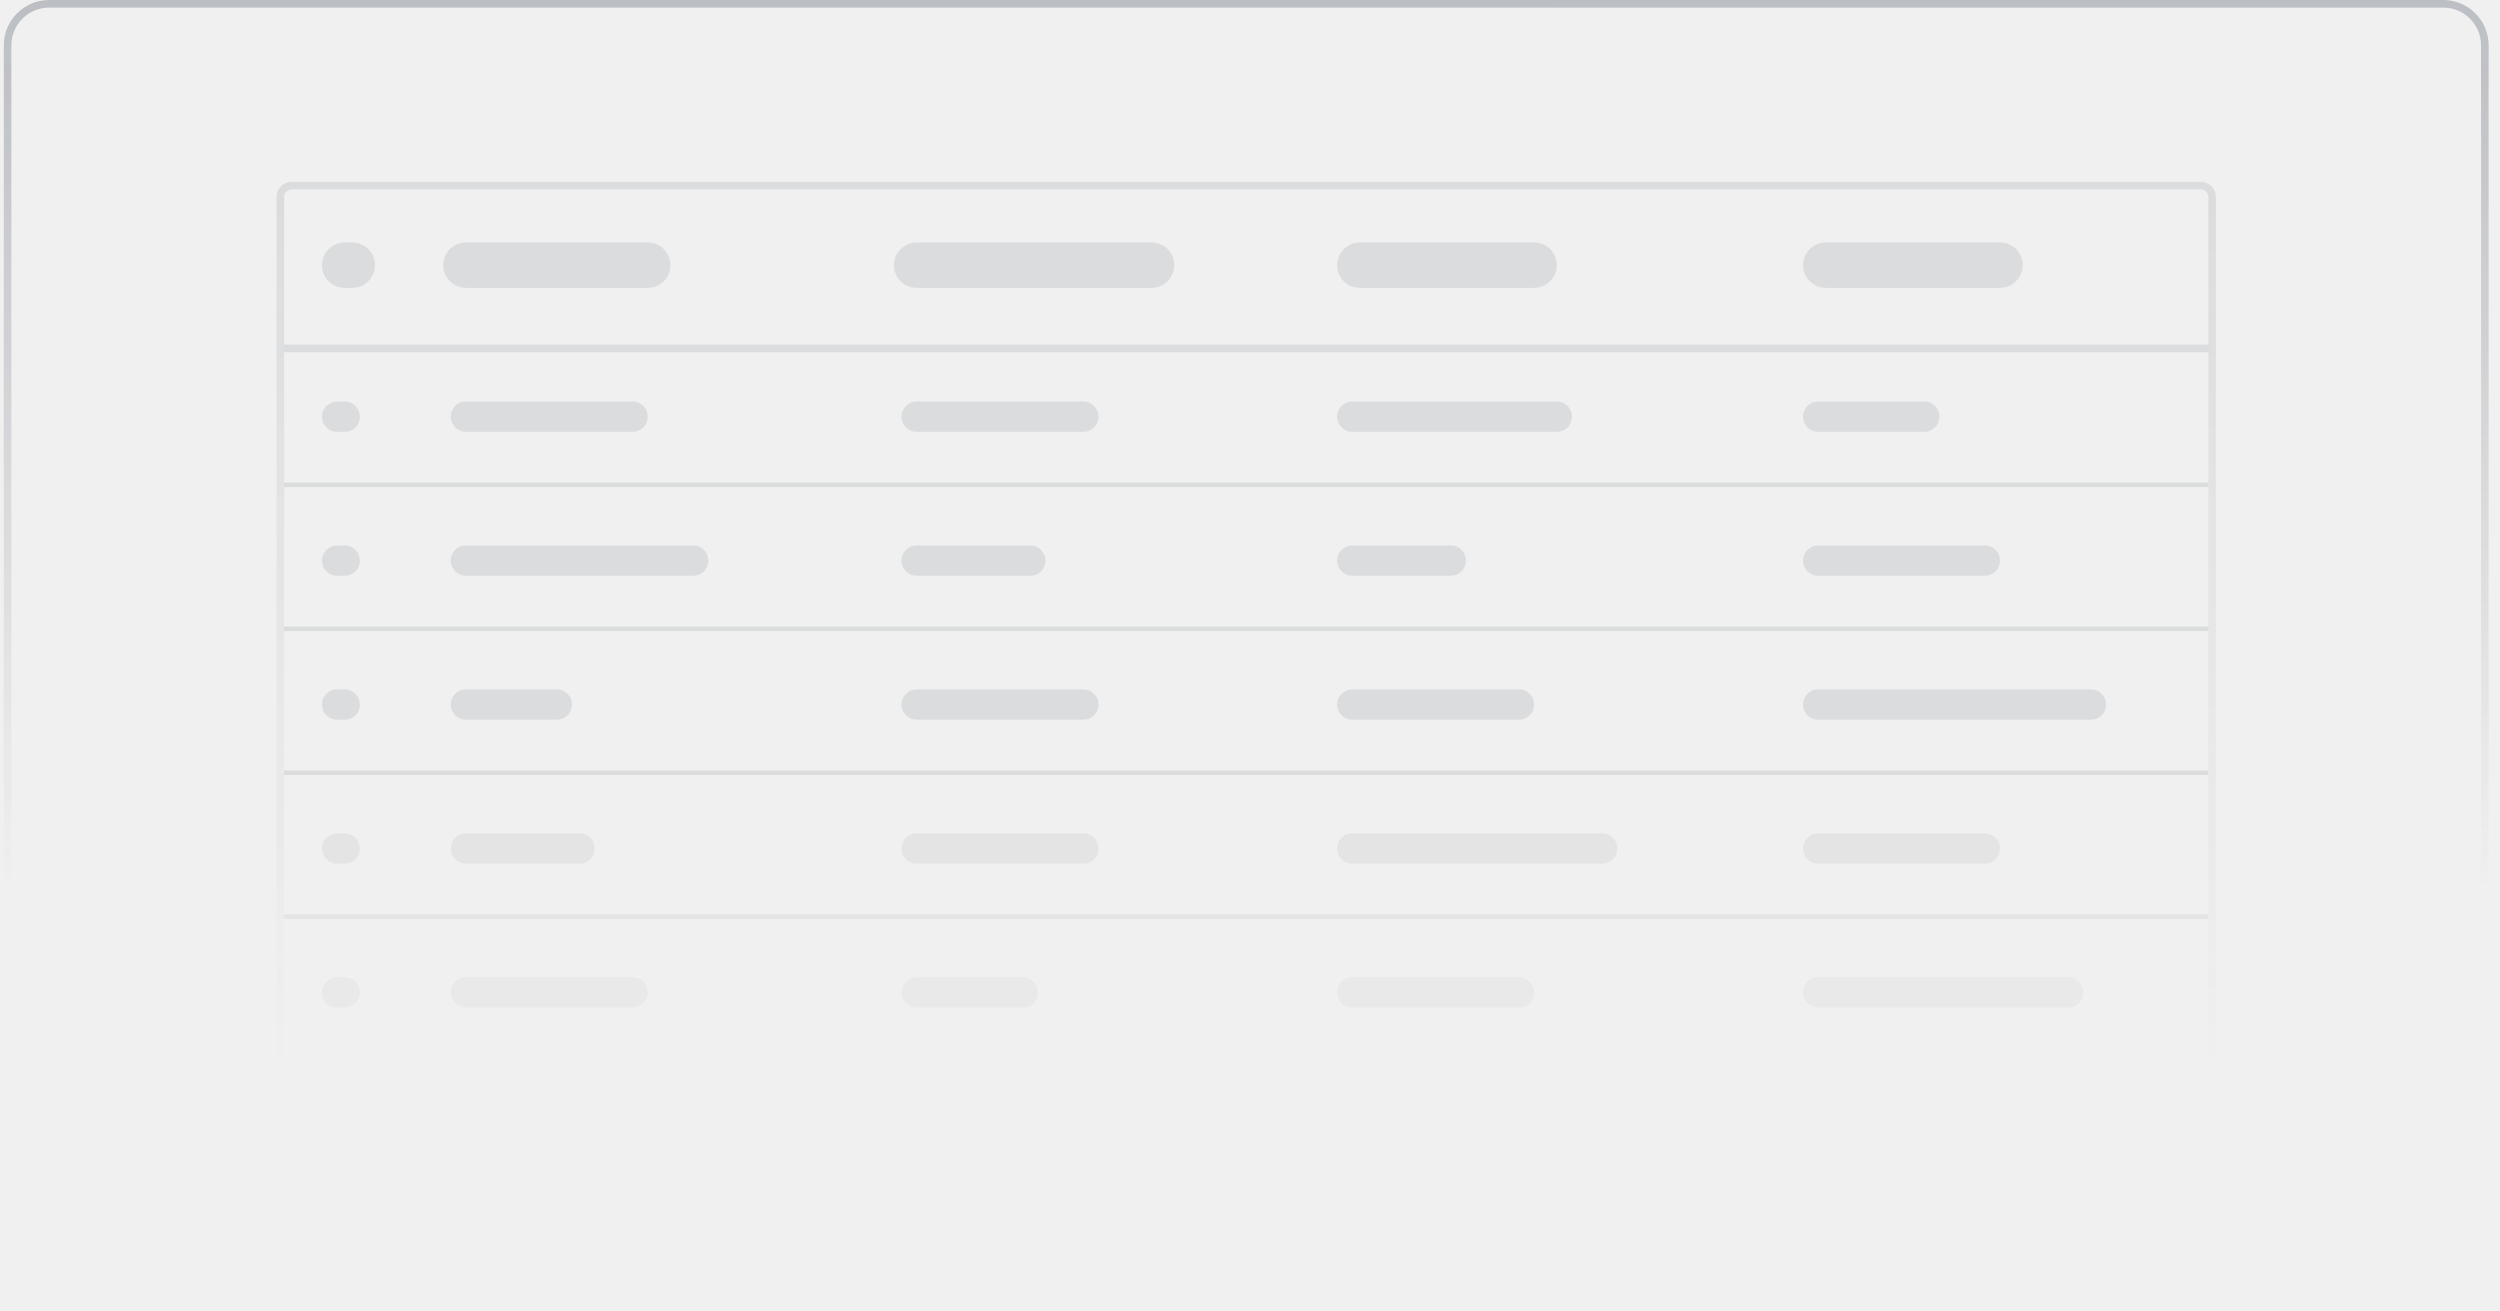
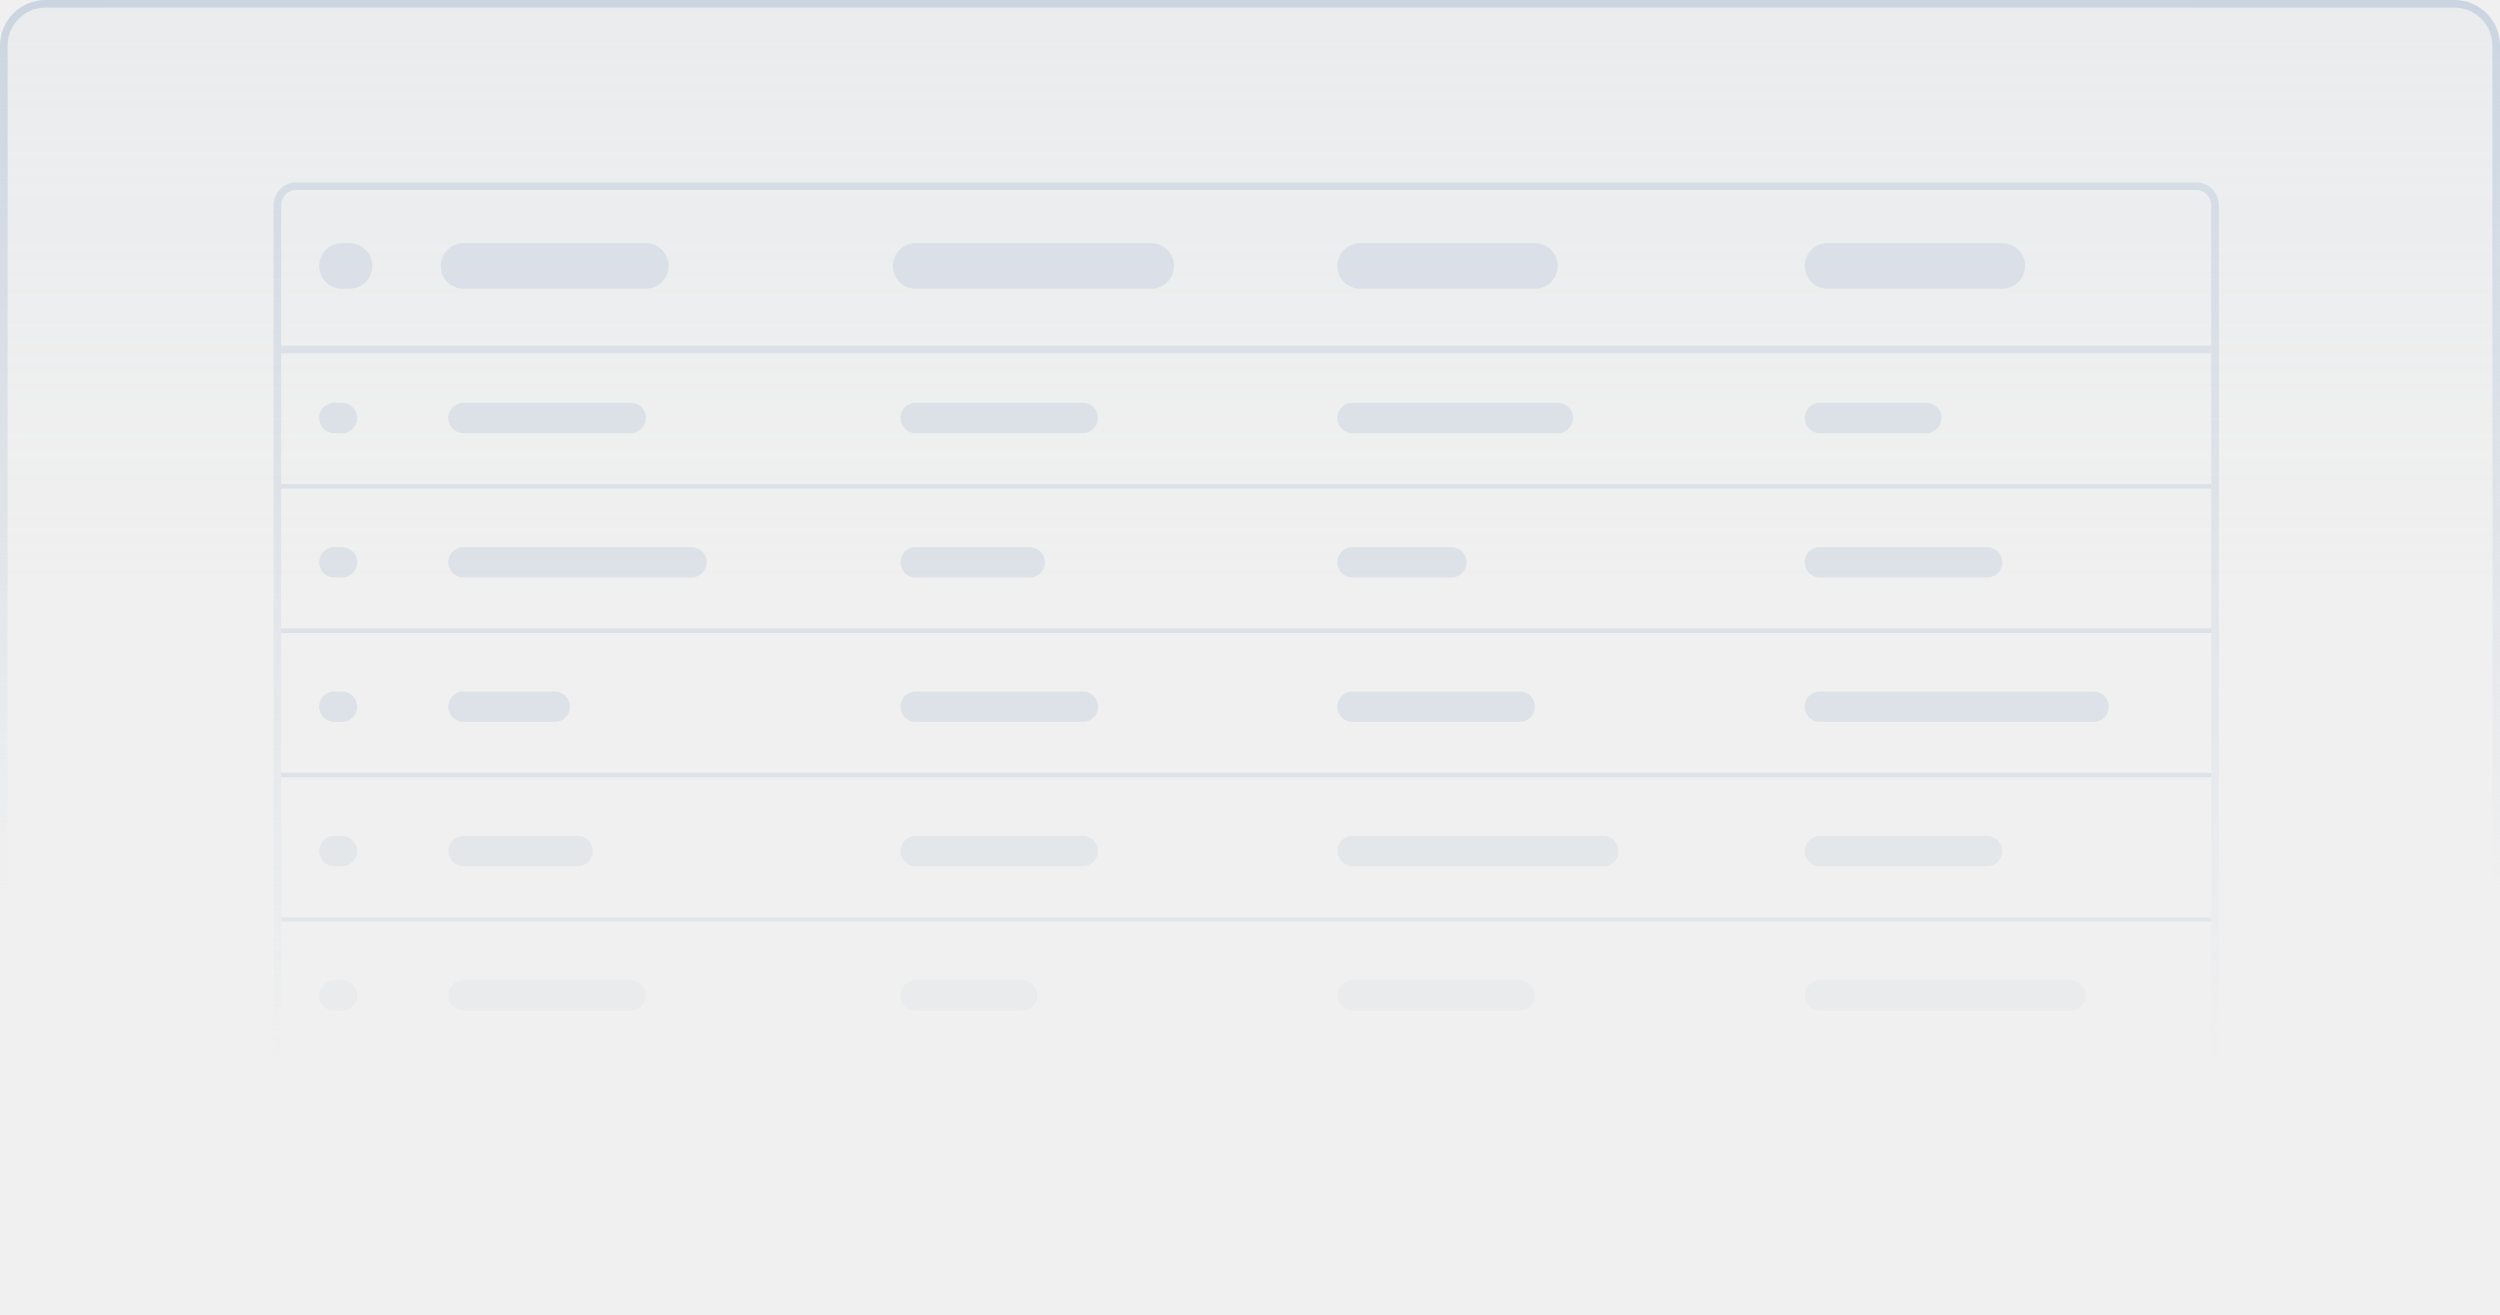
- <svg xmlns="http://www.w3.org/2000/svg" width="330" height="173" viewBox="0 0 330 173" fill="none">
-   <g clip-path="url(#clip0_889_19380)">
-     <rect x="1" y="0.5" width="327" height="172" rx="5.5" stroke="url(#paint0_linear_889_19380)" stroke-opacity="0.25" />
-     <g clip-path="url(#clip1_889_19380)">
-       <line x1="45.5" y1="35" x2="46.5" y2="35" stroke="#1E293B" stroke-opacity="0.1" stroke-width="6" stroke-linecap="round" />
-       <line x1="61.5" y1="35" x2="85.5" y2="35" stroke="#1E293B" stroke-opacity="0.1" stroke-width="6" stroke-linecap="round" />
-       <line x1="121" y1="35" x2="152" y2="35" stroke="#1E293B" stroke-opacity="0.1" stroke-width="6" stroke-linecap="round" />
-       <line x1="179.5" y1="35" x2="202.5" y2="35" stroke="#1E293B" stroke-opacity="0.1" stroke-width="6" stroke-linecap="round" />
-       <line x1="241" y1="35" x2="264" y2="35" stroke="#1E293B" stroke-opacity="0.1" stroke-width="6" stroke-linecap="round" />
+ <svg xmlns="http://www.w3.org/2000/svg" width="329" height="173" viewBox="0 0 329 173" fill="none">
+   <g clip-path="url(#clip0_993_2931)">
+     <rect x="0.5" y="0.5" width="328" height="172" rx="5.5" fill="url(#paint0_linear_993_2931)" fill-opacity="0.15" stroke="url(#paint1_linear_993_2931)" />
+     <g clip-path="url(#clip1_993_2931)">
+       <line x1="45" y1="35" x2="46" y2="35" stroke="#CBD5E1" stroke-opacity="0.55" stroke-width="6" stroke-linecap="round" />
+       <line x1="61" y1="35" x2="85" y2="35" stroke="#CBD5E1" stroke-opacity="0.55" stroke-width="6" stroke-linecap="round" />
+       <line x1="120.5" y1="35" x2="151.5" y2="35" stroke="#CBD5E1" stroke-opacity="0.55" stroke-width="6" stroke-linecap="round" />
+       <line x1="179" y1="35" x2="202" y2="35" stroke="#CBD5E1" stroke-opacity="0.55" stroke-width="6" stroke-linecap="round" />
+       <line x1="240.5" y1="35" x2="263.5" y2="35" stroke="#CBD5E1" stroke-opacity="0.55" stroke-width="6" stroke-linecap="round" />
    </g>
-     <path d="M37.5 25H291.5H37.5ZM291.5 46.5H37.5V45.5H291.5V46.5ZM37.5 46V25V46ZM291.5 25V46V25Z" fill="#1E293B" fill-opacity="0.1" mask="url(#path-4-inside-1_889_19380)" />
-     <g clip-path="url(#clip2_889_19380)">
-       <line x1="44.5" y1="55" x2="45.5" y2="55" stroke="#1E293B" stroke-opacity="0.1" stroke-width="4" stroke-linecap="round" />
-       <line x1="61.5" y1="55" x2="83.5" y2="55" stroke="#1E293B" stroke-opacity="0.1" stroke-width="4" stroke-linecap="round" />
-       <line x1="121" y1="55" x2="143" y2="55" stroke="#1E293B" stroke-opacity="0.1" stroke-width="4" stroke-linecap="round" />
-       <line x1="178.5" y1="55" x2="205.5" y2="55" stroke="#1E293B" stroke-opacity="0.1" stroke-width="4" stroke-linecap="round" />
-       <line x1="240" y1="55" x2="254" y2="55" stroke="#1E293B" stroke-opacity="0.1" stroke-width="4" stroke-linecap="round" />
+     <path d="M37 25H291H37ZM291 46.5H37V45.5H291V46.5ZM37 46V25V46ZM291 25V46V25Z" fill="#CBD5E1" fill-opacity="0.5" mask="url(#path-5-inside-1_993_2931)" />
+     <g clip-path="url(#clip2_993_2931)">
+       <line x1="44" y1="55" x2="45" y2="55" stroke="#CBD5E1" stroke-opacity="0.5" stroke-width="4" stroke-linecap="round" />
+       <line x1="61" y1="55" x2="83" y2="55" stroke="#CBD5E1" stroke-opacity="0.5" stroke-width="4" stroke-linecap="round" />
+       <line x1="120.5" y1="55" x2="142.5" y2="55" stroke="#CBD5E1" stroke-opacity="0.5" stroke-width="4" stroke-linecap="round" />
+       <line x1="178" y1="55" x2="205" y2="55" stroke="#CBD5E1" stroke-opacity="0.5" stroke-width="4" stroke-linecap="round" />
+       <line x1="239.5" y1="55" x2="253.5" y2="55" stroke="#CBD5E1" stroke-opacity="0.5" stroke-width="4" stroke-linecap="round" />
    </g>
-     <path d="M291.5 63.7H37.5V64.3H291.5V63.7Z" fill="#1E293B" fill-opacity="0.1" mask="url(#path-11-inside-2_889_19380)" />
-     <g clip-path="url(#clip3_889_19380)">
-       <line x1="44.5" y1="74" x2="45.5" y2="74" stroke="#1E293B" stroke-opacity="0.1" stroke-width="4" stroke-linecap="round" />
-       <line x1="61.5" y1="74" x2="91.5" y2="74" stroke="#1E293B" stroke-opacity="0.1" stroke-width="4" stroke-linecap="round" />
-       <line x1="121" y1="74" x2="136" y2="74" stroke="#1E293B" stroke-opacity="0.1" stroke-width="4" stroke-linecap="round" />
-       <line x1="178.5" y1="74" x2="191.5" y2="74" stroke="#1E293B" stroke-opacity="0.1" stroke-width="4" stroke-linecap="round" />
-       <line x1="240" y1="74" x2="262" y2="74" stroke="#1E293B" stroke-opacity="0.1" stroke-width="4" stroke-linecap="round" />
+     <path d="M291 63.7H37V64.3H291V63.7Z" fill="#CBD5E1" fill-opacity="0.5" mask="url(#path-12-inside-2_993_2931)" />
+     <g clip-path="url(#clip3_993_2931)">
+       <line x1="44" y1="74" x2="45" y2="74" stroke="#CBD5E1" stroke-opacity="0.5" stroke-width="4" stroke-linecap="round" />
+       <line x1="61" y1="74" x2="91" y2="74" stroke="#CBD5E1" stroke-opacity="0.5" stroke-width="4" stroke-linecap="round" />
+       <line x1="120.5" y1="74" x2="135.5" y2="74" stroke="#CBD5E1" stroke-opacity="0.5" stroke-width="4" stroke-linecap="round" />
+       <line x1="178" y1="74" x2="191" y2="74" stroke="#CBD5E1" stroke-opacity="0.5" stroke-width="4" stroke-linecap="round" />
+       <line x1="239.5" y1="74" x2="261.5" y2="74" stroke="#CBD5E1" stroke-opacity="0.5" stroke-width="4" stroke-linecap="round" />
    </g>
-     <path d="M291.5 82.7H37.5V83.3H291.5V82.7Z" fill="#1E293B" fill-opacity="0.1" mask="url(#path-18-inside-3_889_19380)" />
-     <g clip-path="url(#clip4_889_19380)">
-       <line x1="44.5" y1="93" x2="45.5" y2="93" stroke="#1E293B" stroke-opacity="0.1" stroke-width="4" stroke-linecap="round" />
-       <line x1="61.5" y1="93" x2="73.5" y2="93" stroke="#1E293B" stroke-opacity="0.1" stroke-width="4" stroke-linecap="round" />
-       <line x1="121" y1="93" x2="143" y2="93" stroke="#1E293B" stroke-opacity="0.1" stroke-width="4" stroke-linecap="round" />
-       <line x1="178.5" y1="93" x2="200.5" y2="93" stroke="#1E293B" stroke-opacity="0.1" stroke-width="4" stroke-linecap="round" />
-       <line x1="240" y1="93" x2="276" y2="93" stroke="#1E293B" stroke-opacity="0.1" stroke-width="4" stroke-linecap="round" />
+     <path d="M291 82.7H37V83.3H291V82.7Z" fill="#CBD5E1" fill-opacity="0.5" mask="url(#path-19-inside-3_993_2931)" />
+     <g clip-path="url(#clip4_993_2931)">
+       <line x1="44" y1="93" x2="45" y2="93" stroke="#CBD5E1" stroke-opacity="0.5" stroke-width="4" stroke-linecap="round" />
+       <line x1="61" y1="93" x2="73" y2="93" stroke="#CBD5E1" stroke-opacity="0.5" stroke-width="4" stroke-linecap="round" />
+       <line x1="120.5" y1="93" x2="142.5" y2="93" stroke="#CBD5E1" stroke-opacity="0.5" stroke-width="4" stroke-linecap="round" />
+       <line x1="178" y1="93" x2="200" y2="93" stroke="#CBD5E1" stroke-opacity="0.5" stroke-width="4" stroke-linecap="round" />
+       <line x1="239.5" y1="93" x2="275.5" y2="93" stroke="#CBD5E1" stroke-opacity="0.5" stroke-width="4" stroke-linecap="round" />
    </g>
-     <path d="M291.5 101.7H37.5V102.3H291.5V101.7Z" fill="#1E293B" fill-opacity="0.1" mask="url(#path-25-inside-4_889_19380)" />
+     <path d="M291 101.7H37V102.3H291V101.7Z" fill="#CBD5E1" fill-opacity="0.5" mask="url(#path-26-inside-4_993_2931)" />
    <g opacity="0.59">
-       <g clip-path="url(#clip5_889_19380)">
-         <line x1="44.5" y1="112" x2="45.5" y2="112" stroke="#1E293B" stroke-opacity="0.1" stroke-width="4" stroke-linecap="round" />
-         <line x1="61.5" y1="112" x2="76.5" y2="112" stroke="#1E293B" stroke-opacity="0.1" stroke-width="4" stroke-linecap="round" />
-         <line x1="121" y1="112" x2="143" y2="112" stroke="#1E293B" stroke-opacity="0.1" stroke-width="4" stroke-linecap="round" />
-         <line x1="178.5" y1="112" x2="211.5" y2="112" stroke="#1E293B" stroke-opacity="0.1" stroke-width="4" stroke-linecap="round" />
-         <line x1="240" y1="112" x2="262" y2="112" stroke="#1E293B" stroke-opacity="0.1" stroke-width="4" stroke-linecap="round" />
+       <g clip-path="url(#clip5_993_2931)">
+         <line x1="44" y1="112" x2="45" y2="112" stroke="#CBD5E1" stroke-opacity="0.5" stroke-width="4" stroke-linecap="round" />
+         <line x1="61" y1="112" x2="76" y2="112" stroke="#CBD5E1" stroke-opacity="0.5" stroke-width="4" stroke-linecap="round" />
+         <line x1="120.5" y1="112" x2="142.5" y2="112" stroke="#CBD5E1" stroke-opacity="0.5" stroke-width="4" stroke-linecap="round" />
+         <line x1="178" y1="112" x2="211" y2="112" stroke="#CBD5E1" stroke-opacity="0.5" stroke-width="4" stroke-linecap="round" />
+         <line x1="239.5" y1="112" x2="261.5" y2="112" stroke="#CBD5E1" stroke-opacity="0.5" stroke-width="4" stroke-linecap="round" />
      </g>
-       <path d="M291.5 120.7H37.5V121.3H291.5V120.7Z" fill="#1E293B" fill-opacity="0.1" mask="url(#path-32-inside-5_889_19380)" />
+       <path d="M291 120.7H37V121.3H291V120.7Z" fill="#CBD5E1" fill-opacity="0.5" mask="url(#path-33-inside-5_993_2931)" />
    </g>
-     <g opacity="0.35" clip-path="url(#clip6_889_19380)">
-       <line x1="44.5" y1="131" x2="45.5" y2="131" stroke="#1E293B" stroke-opacity="0.1" stroke-width="4" stroke-linecap="round" />
-       <line x1="61.5" y1="131" x2="83.5" y2="131" stroke="#1E293B" stroke-opacity="0.1" stroke-width="4" stroke-linecap="round" />
-       <line x1="121" y1="131" x2="135" y2="131" stroke="#1E293B" stroke-opacity="0.1" stroke-width="4" stroke-linecap="round" />
-       <line x1="178.5" y1="131" x2="200.5" y2="131" stroke="#1E293B" stroke-opacity="0.1" stroke-width="4" stroke-linecap="round" />
-       <line x1="240" y1="131" x2="273" y2="131" stroke="#1E293B" stroke-opacity="0.1" stroke-width="4" stroke-linecap="round" />
+     <g opacity="0.35" clip-path="url(#clip6_993_2931)">
+       <line x1="44" y1="131" x2="45" y2="131" stroke="#CBD5E1" stroke-opacity="0.5" stroke-width="4" stroke-linecap="round" />
+       <line x1="61" y1="131" x2="83" y2="131" stroke="#CBD5E1" stroke-opacity="0.5" stroke-width="4" stroke-linecap="round" />
+       <line x1="120.5" y1="131" x2="134.5" y2="131" stroke="#CBD5E1" stroke-opacity="0.5" stroke-width="4" stroke-linecap="round" />
+       <line x1="178" y1="131" x2="200" y2="131" stroke="#CBD5E1" stroke-opacity="0.5" stroke-width="4" stroke-linecap="round" />
+       <line x1="239.5" y1="131" x2="272.5" y2="131" stroke="#CBD5E1" stroke-opacity="0.5" stroke-width="4" stroke-linecap="round" />
    </g>
-     <rect x="37" y="24.5" width="255" height="117" rx="1.5" stroke="url(#paint1_linear_889_19380)" stroke-opacity="0.1" />
+     <rect x="36.5" y="24.5" width="255" height="117" rx="2.5" stroke="url(#paint2_linear_993_2931)" stroke-opacity="0.7" />
  </g>
  <defs>
-     <linearGradient id="paint0_linear_889_19380" x1="164.5" y1="-1.02658e-07" x2="164.52" y2="117.577" gradientUnits="userSpaceOnUse">
-       <stop stop-color="#1E293B" />
-       <stop offset="1" stop-color="#1E293B" stop-opacity="0" />
+     <linearGradient id="paint0_linear_993_2931" x1="164.5" y1="0" x2="164.5" y2="78.709" gradientUnits="userSpaceOnUse">
+       <stop stop-color="#CBD5E1" />
+       <stop offset="1" stop-color="#CBD5E1" stop-opacity="0" />
    </linearGradient>
-     <linearGradient id="paint1_linear_889_19380" x1="164.5" y1="24" x2="164.5" y2="142" gradientUnits="userSpaceOnUse">
-       <stop stop-color="#1E293B" />
-       <stop offset="1" stop-color="#1E293B" stop-opacity="0" />
+     <linearGradient id="paint1_linear_993_2931" x1="164.5" y1="-1.02658e-07" x2="164.52" y2="117.577" gradientUnits="userSpaceOnUse">
+       <stop stop-color="#CBD5E1" />
+       <stop offset="1" stop-color="#CBD5E1" stop-opacity="0" />
    </linearGradient>
-     <clipPath id="clip0_889_19380">
-       <rect width="329" height="173" fill="white" transform="translate(0.5)" />
+     <linearGradient id="paint2_linear_993_2931" x1="164" y1="24" x2="164" y2="142" gradientUnits="userSpaceOnUse">
+       <stop stop-color="#CBD5E1" />
+       <stop offset="1" stop-color="#CBD5E1" stop-opacity="0" />
+     </linearGradient>
+     <clipPath id="clip0_993_2931">
+       <rect width="329" height="173" fill="white" />
    </clipPath>
-     <clipPath id="clip1_889_19380">
-       <path d="M37.5 26C37.5 25.448 37.948 25 38.5 25H290.5C291.052 25 291.5 25.448 291.5 26V46H37.5V26Z" fill="white" />
+     <clipPath id="clip1_993_2931">
+       <path d="M37 27C37 25.895 37.895 25 39 25H289C290.105 25 291 25.895 291 27V46H37V27Z" fill="white" />
    </clipPath>
-     <clipPath id="clip2_889_19380">
-       <path d="M37.5 47H291.5V64H37.5V47Z" fill="white" />
+     <clipPath id="clip2_993_2931">
+       <path d="M37 47H291V64H37V47Z" fill="white" />
    </clipPath>
-     <clipPath id="clip3_889_19380">
-       <path d="M37.5 66H291.5V83H37.5V66Z" fill="white" />
+     <clipPath id="clip3_993_2931">
+       <path d="M37 66H291V83H37V66Z" fill="white" />
    </clipPath>
-     <clipPath id="clip4_889_19380">
-       <path d="M37.5 85H291.5V102H37.5V85Z" fill="white" />
+     <clipPath id="clip4_993_2931">
+       <path d="M37 85H291V102H37V85Z" fill="white" />
    </clipPath>
-     <clipPath id="clip5_889_19380">
-       <path d="M37.5 104H291.5V121H37.5V104Z" fill="white" />
+     <clipPath id="clip5_993_2931">
+       <path d="M37 104H291V121H37V104Z" fill="white" />
    </clipPath>
-     <clipPath id="clip6_889_19380">
-       <rect width="254" height="17" fill="white" transform="translate(37.5 123)" />
+     <clipPath id="clip6_993_2931">
+       <rect width="254" height="17" fill="white" transform="translate(37 123)" />
    </clipPath>
  </defs>
</svg>
